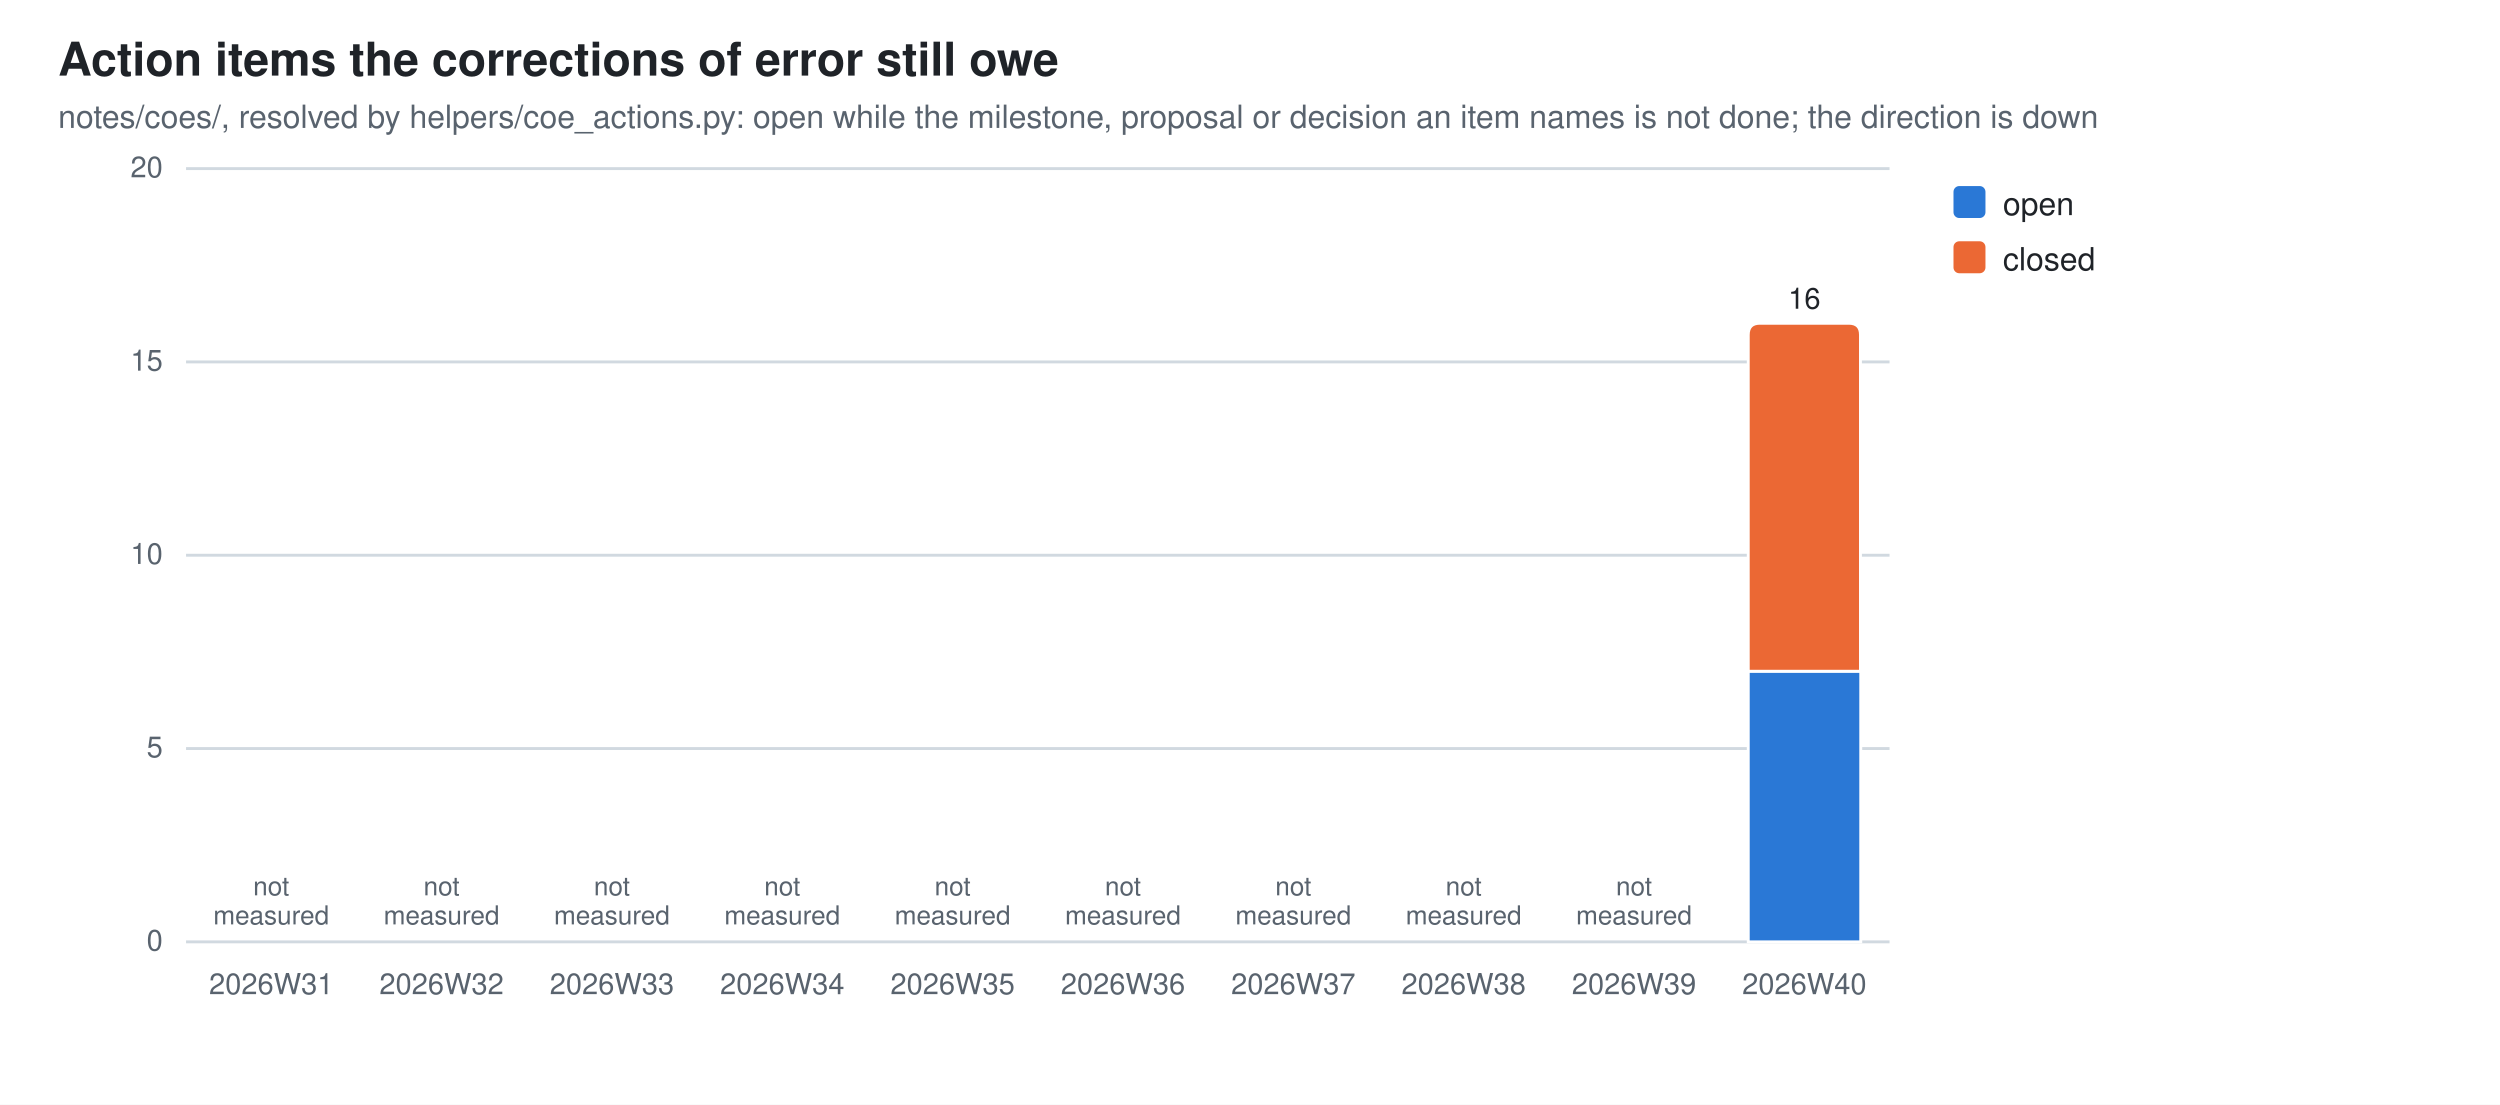
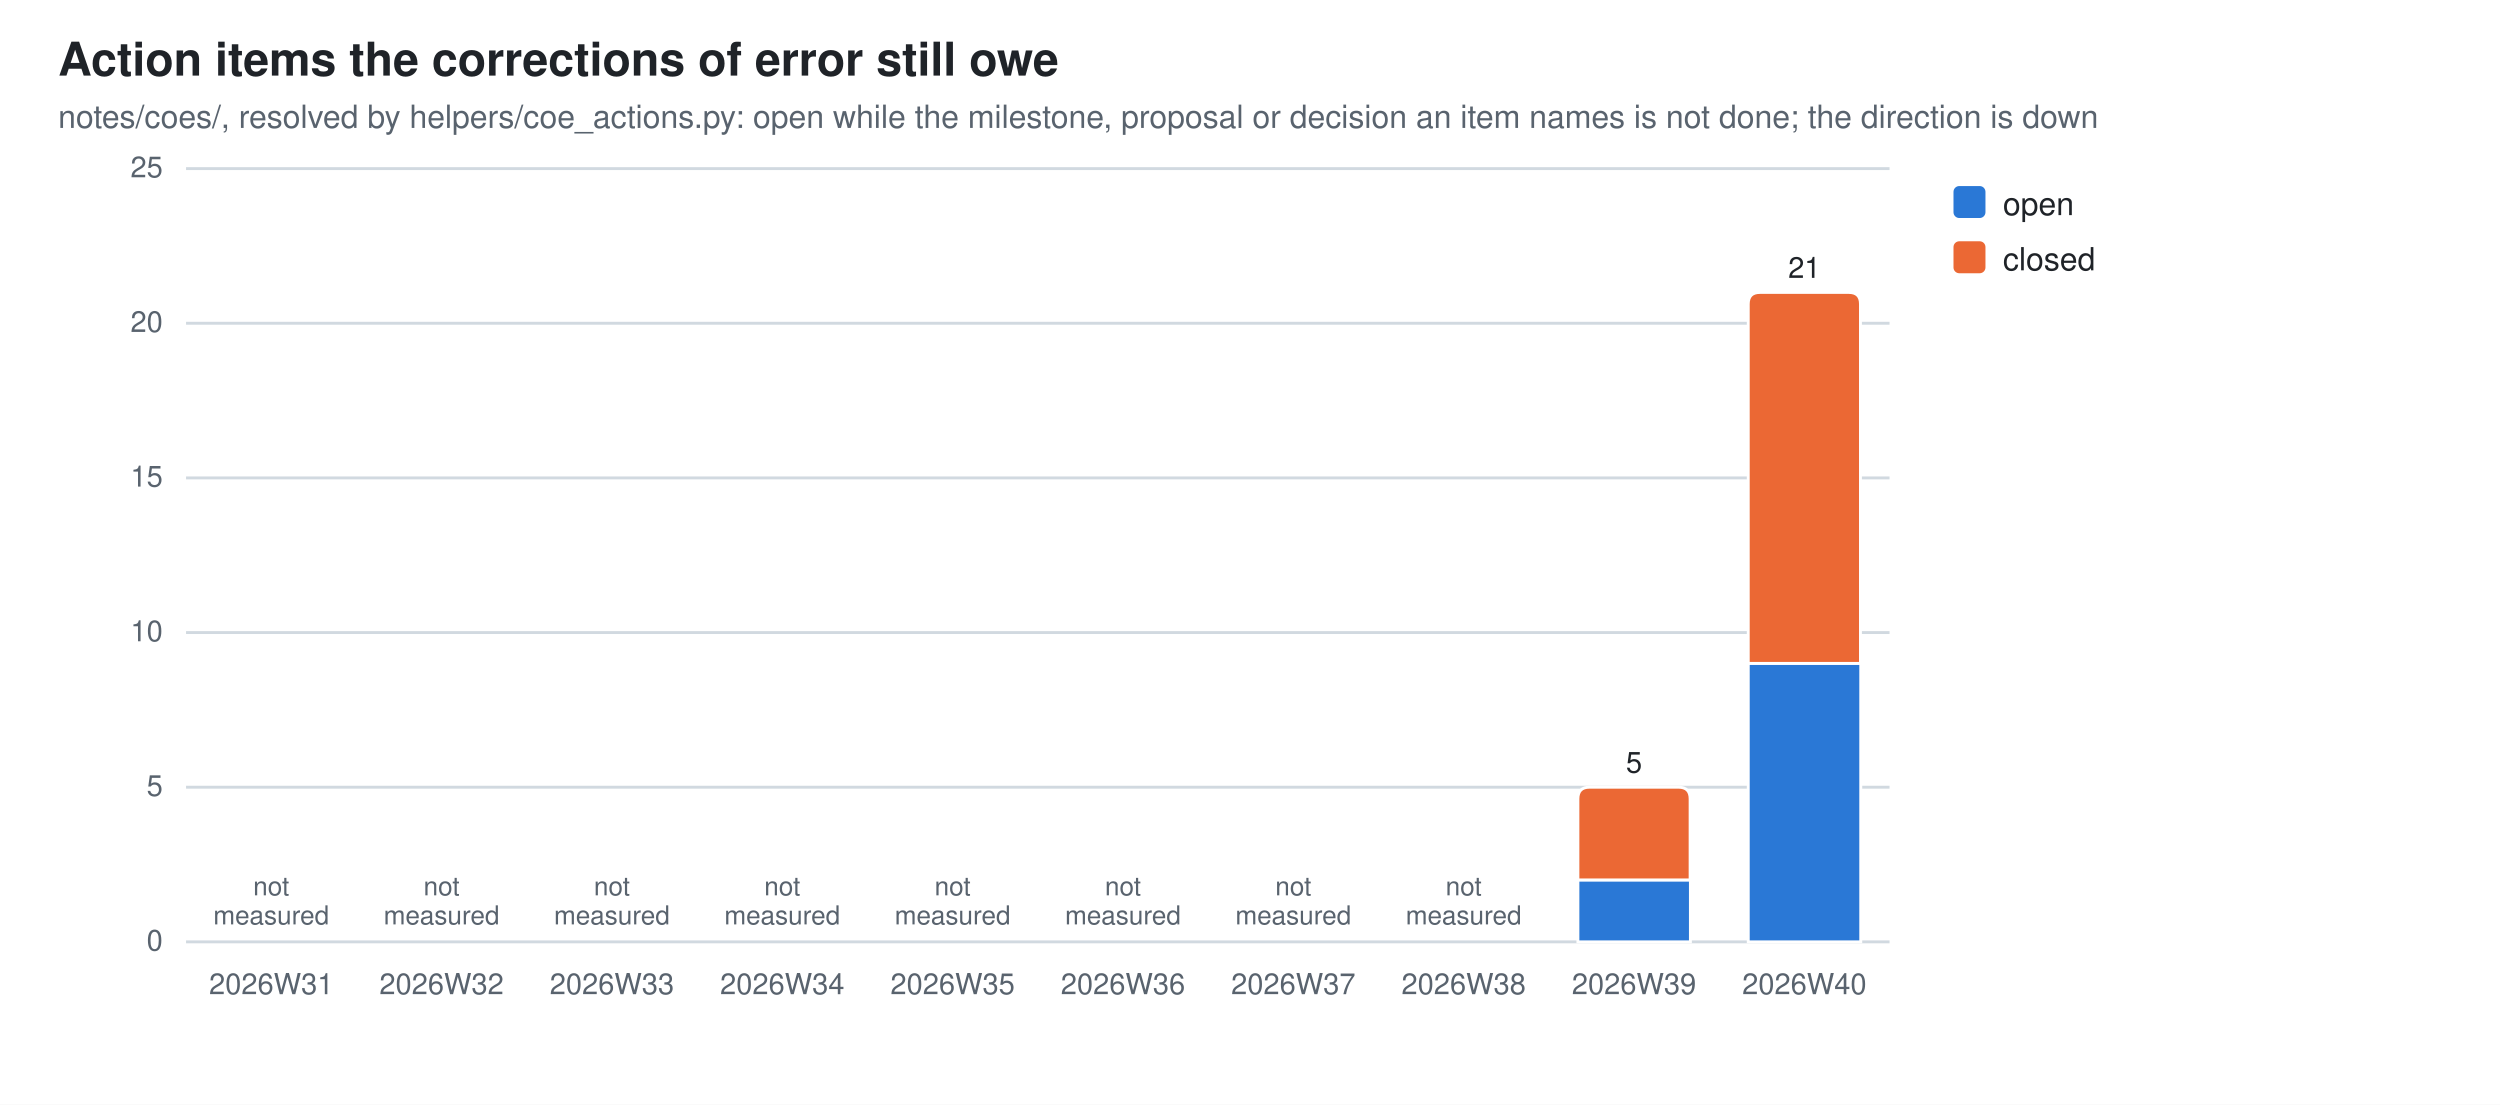
<svg xmlns="http://www.w3.org/2000/svg" width="860" height="380" viewBox="0 0 860 380" role="img" aria-label="Action items the corrections of error still owe">
  <style>
  .bg{fill:#ffffff} .fg{fill:#1f2328} .mut{fill:#59636e} .grid{stroke:#d1d9e0}
  .seg{stroke:#ffffff;stroke-width:1}
  .val{paint-order:stroke;stroke:#ffffff;stroke-width:3px;stroke-linejoin:round}
  .s0{fill:#2a78d6}  .s1{fill:#eb6834}
  @media (prefers-color-scheme: dark){
    .bg{fill:#0d1117} .fg{fill:#e6edf3} .mut{fill:#9198a1} .grid{stroke:#30363d}
    .seg{stroke:#0d1117} .val{stroke:#0d1117} .s0{fill:#3987e5} .s1{fill:#d95926}}
  text{font-family:-apple-system,BlinkMacSystemFont,"Segoe UI",Helvetica,Arial,sans-serif}
</style>
  <rect class="bg" width="860" height="380" />
  <text class="fg" x="20" y="26" font-size="16" font-weight="600">Action items the corrections of error still owe</text>
  <text class="mut" x="20" y="44" font-size="11">notes/coes/, resolved by helpers/coe_actions.py: open while the milestone, proposal or decision an item names is not done; the direction is down</text>
  <line class="grid" x1="64" y1="324.0" x2="650.0" y2="324.0" stroke-width="1" />
  <text class="mut" x="56" y="327.0" font-size="10" text-anchor="end">0</text>
-   <line class="grid" x1="64" y1="257.5" x2="650.0" y2="257.5" stroke-width="1" />
-   <text class="mut" x="56" y="260.5" font-size="10" text-anchor="end">5</text>
-   <line class="grid" x1="64" y1="191.0" x2="650.0" y2="191.0" stroke-width="1" />
-   <text class="mut" x="56" y="194.0" font-size="10" text-anchor="end">10</text>
-   <line class="grid" x1="64" y1="124.5" x2="650.0" y2="124.5" stroke-width="1" />
-   <text class="mut" x="56" y="127.5" font-size="10" text-anchor="end">15</text>
+   <line class="grid" x1="64" y1="270.8" x2="650.0" y2="270.8" stroke-width="1" />
+   <text class="mut" x="56" y="273.8" font-size="10" text-anchor="end">5</text>
+   <line class="grid" x1="64" y1="217.6" x2="650.0" y2="217.6" stroke-width="1" />
+   <text class="mut" x="56" y="220.6" font-size="10" text-anchor="end">10</text>
+   <line class="grid" x1="64" y1="164.4" x2="650.0" y2="164.4" stroke-width="1" />
+   <text class="mut" x="56" y="167.4" font-size="10" text-anchor="end">15</text>
+   <line class="grid" x1="64" y1="111.2" x2="650.0" y2="111.2" stroke-width="1" />
+   <text class="mut" x="56" y="114.2" font-size="10" text-anchor="end">20</text>
  <line class="grid" x1="64" y1="58.0" x2="650.0" y2="58.0" stroke-width="1" />
-   <text class="mut" x="56" y="61.0" font-size="10" text-anchor="end">20</text>
+   <text class="mut" x="56" y="61.0" font-size="10" text-anchor="end">25</text>
  <text class="mut" x="93.3" y="342" font-size="10" text-anchor="middle">2026W31</text>
  <text class="mut" x="93.3" y="308.0" font-size="9" text-anchor="middle">not<tspan x="93.3" dy="10">measured</tspan>
  </text>
  <text class="mut" x="151.9" y="342" font-size="10" text-anchor="middle">2026W32</text>
  <text class="mut" x="151.9" y="308.0" font-size="9" text-anchor="middle">not<tspan x="151.9" dy="10">measured</tspan>
  </text>
  <text class="mut" x="210.5" y="342" font-size="10" text-anchor="middle">2026W33</text>
  <text class="mut" x="210.5" y="308.0" font-size="9" text-anchor="middle">not<tspan x="210.5" dy="10">measured</tspan>
  </text>
  <text class="mut" x="269.1" y="342" font-size="10" text-anchor="middle">2026W34</text>
  <text class="mut" x="269.1" y="308.0" font-size="9" text-anchor="middle">not<tspan x="269.1" dy="10">measured</tspan>
  </text>
  <text class="mut" x="327.7" y="342" font-size="10" text-anchor="middle">2026W35</text>
  <text class="mut" x="327.7" y="308.0" font-size="9" text-anchor="middle">not<tspan x="327.7" dy="10">measured</tspan>
  </text>
  <text class="mut" x="386.3" y="342" font-size="10" text-anchor="middle">2026W36</text>
  <text class="mut" x="386.3" y="308.0" font-size="9" text-anchor="middle">not<tspan x="386.3" dy="10">measured</tspan>
  </text>
  <text class="mut" x="444.9" y="342" font-size="10" text-anchor="middle">2026W37</text>
  <text class="mut" x="444.9" y="308.0" font-size="9" text-anchor="middle">not<tspan x="444.9" dy="10">measured</tspan>
  </text>
  <text class="mut" x="503.5" y="342" font-size="10" text-anchor="middle">2026W38</text>
  <text class="mut" x="503.5" y="308.0" font-size="9" text-anchor="middle">not<tspan x="503.5" dy="10">measured</tspan>
  </text>
+   <rect class="seg s0" x="542.8" y="302.7" width="38.7" height="21.3" />
+   <path class="seg s1" d="M542.8,302.7 V274.8 Q542.8,270.8 546.8,270.8 H577.4 Q581.4,270.8 581.4,274.8 V302.7 Z" />
  <text class="mut" x="562.1" y="342" font-size="10" text-anchor="middle">2026W39</text>
-   <text class="mut" x="562.1" y="308.0" font-size="9" text-anchor="middle">not<tspan x="562.1" dy="10">measured</tspan>
-   </text>
-   <rect class="seg s0" x="601.4" y="230.9" width="38.7" height="93.1" />
-   <path class="seg s1" d="M601.4,230.9 V115.2 Q601.4,111.2 605.4,111.2 H636.0 Q640.0,111.2 640.0,115.2 V230.9 Z" />
+   <text class="fg val" x="562.1" y="265.8" font-size="10" text-anchor="middle">5</text>
+   <rect class="seg s0" x="601.4" y="228.2" width="38.7" height="95.8" />
+   <path class="seg s1" d="M601.4,228.2 V104.6 Q601.4,100.6 605.4,100.6 H636.0 Q640.0,100.6 640.0,104.6 V228.2 Z" />
  <text class="mut" x="620.7" y="342" font-size="10" text-anchor="middle">2026W40</text>
-   <text class="fg val" x="620.7" y="106.2" font-size="10" text-anchor="middle">16</text>
+   <text class="fg val" x="620.7" y="95.6" font-size="10" text-anchor="middle">21</text>
  <rect class="s0" x="672" y="64" width="11" height="11" rx="2" />
  <text class="fg" y="74" font-size="11">
    <tspan x="689" dy="0">open</tspan>
  </text>
  <rect class="s1" x="672" y="83" width="11" height="11" rx="2" />
  <text class="fg" y="93" font-size="11">
    <tspan x="689" dy="0">closed</tspan>
  </text>
</svg>
